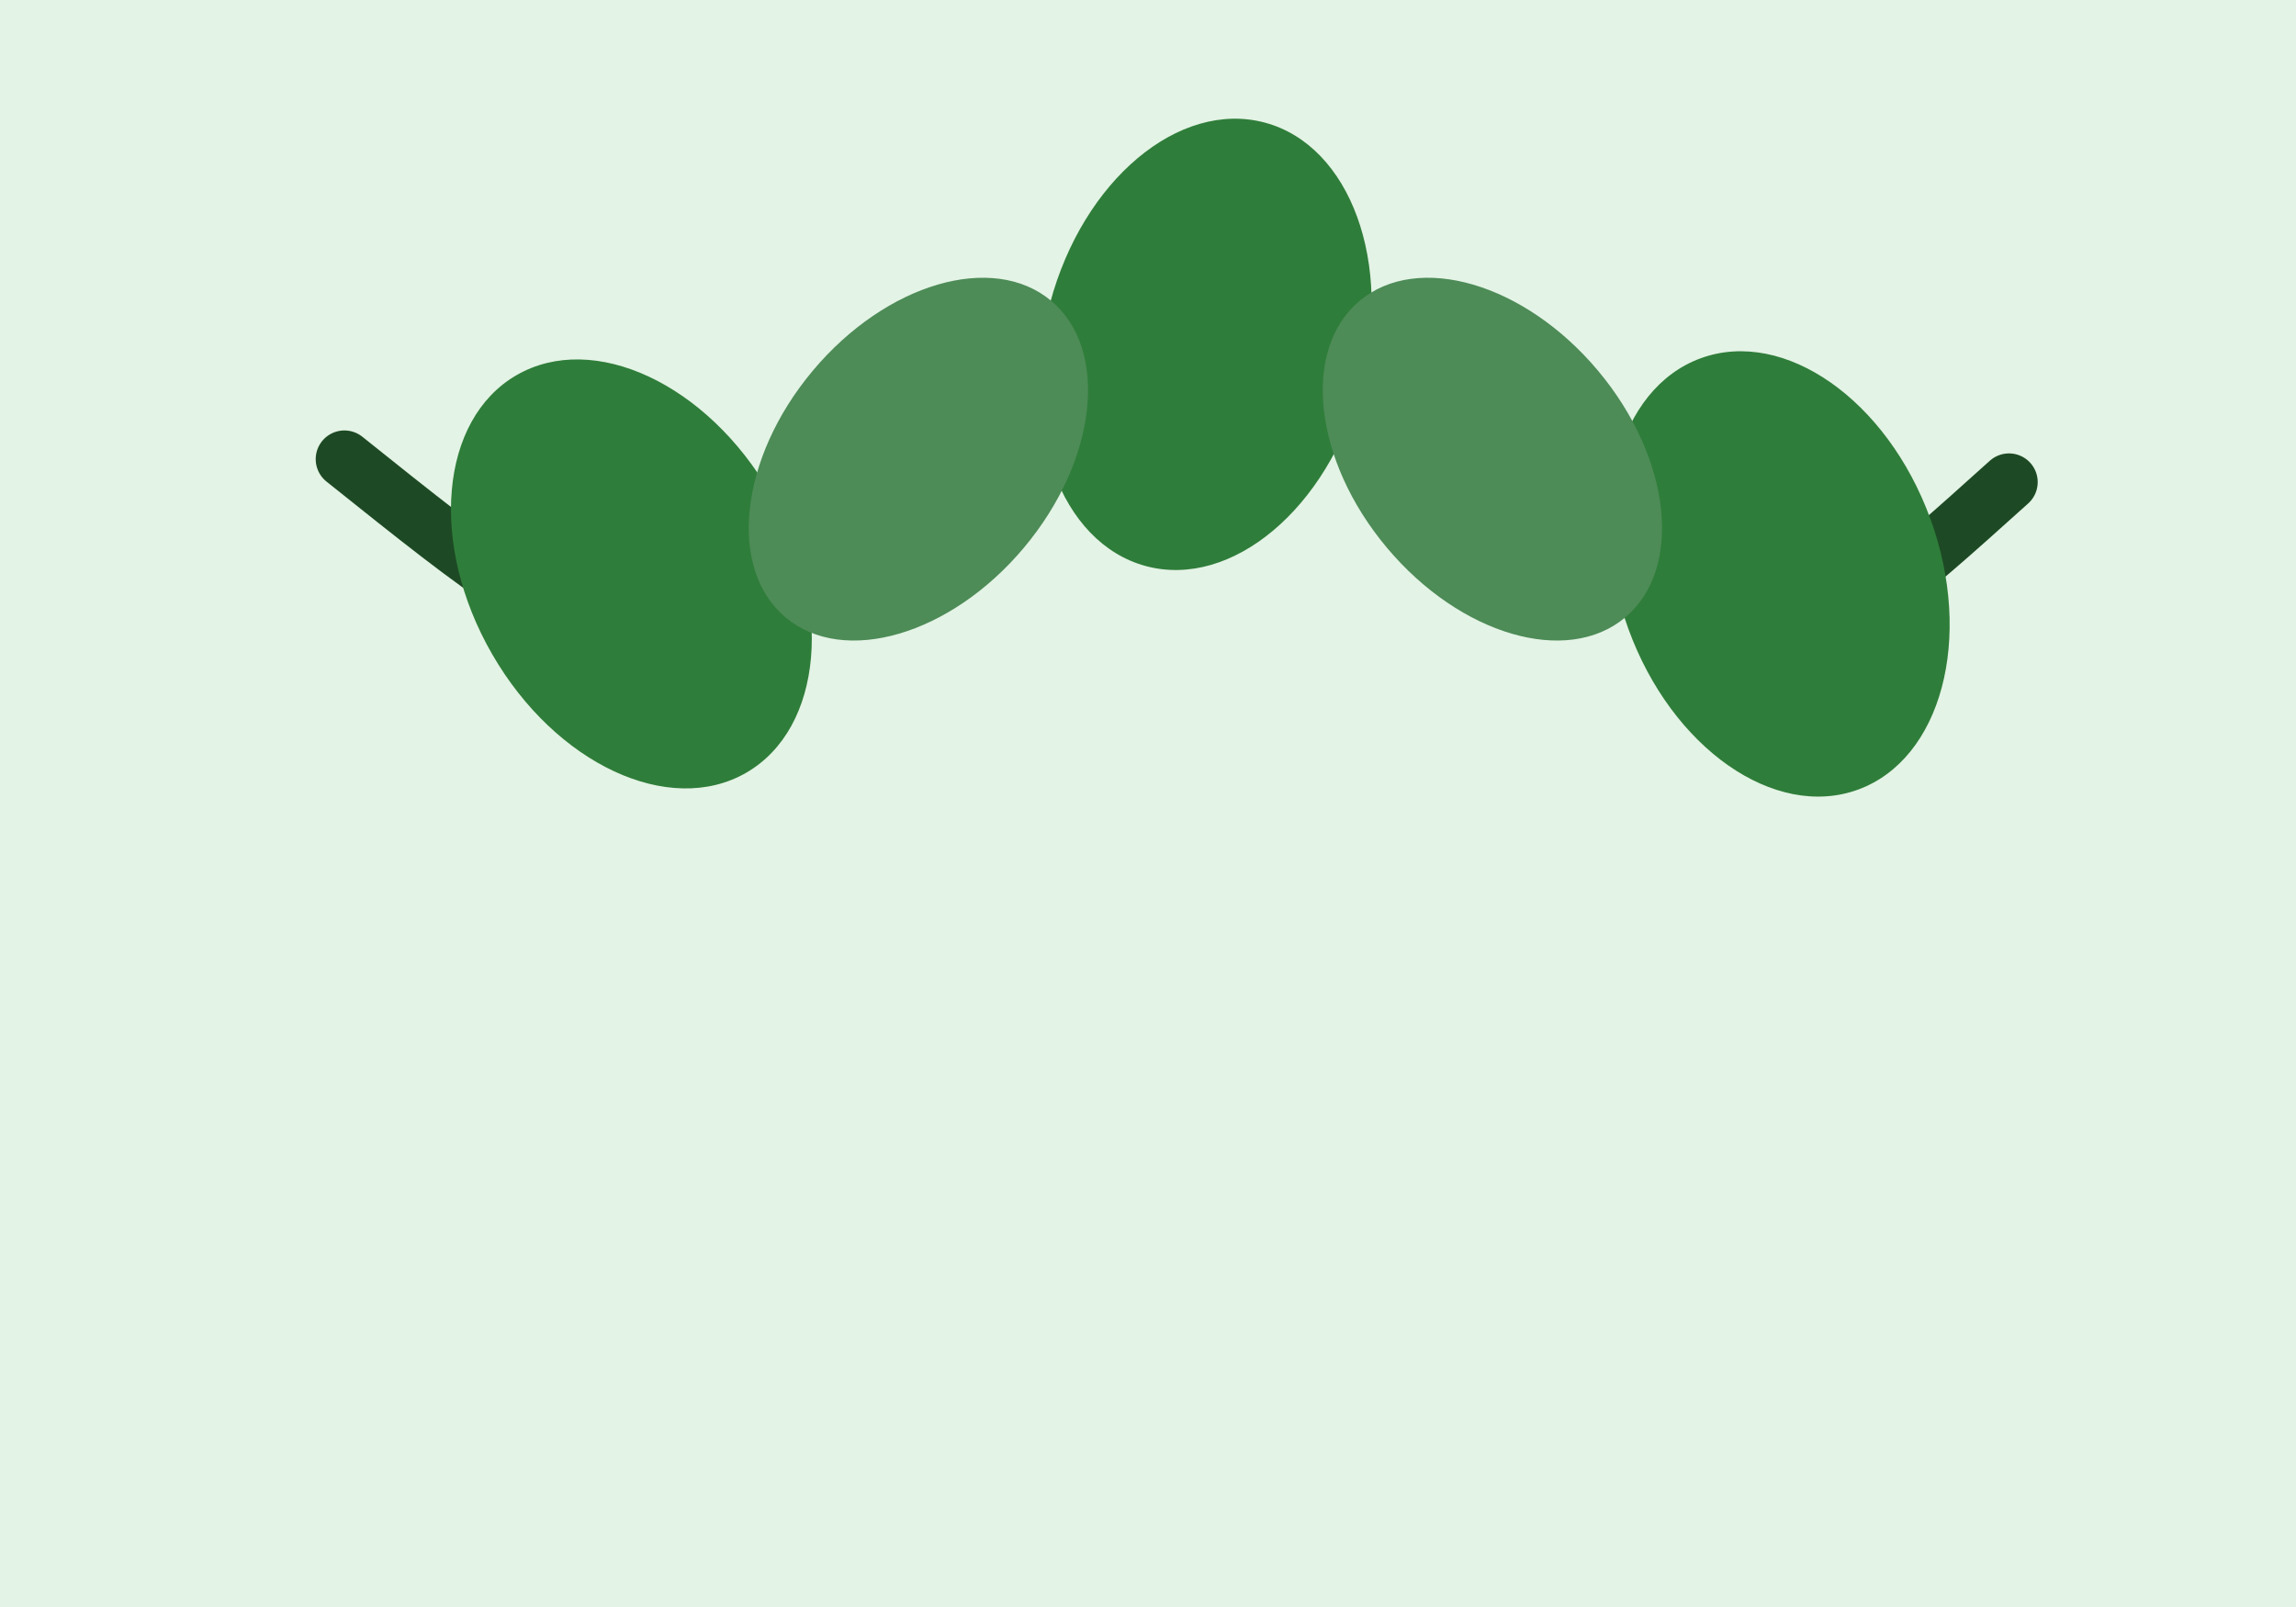
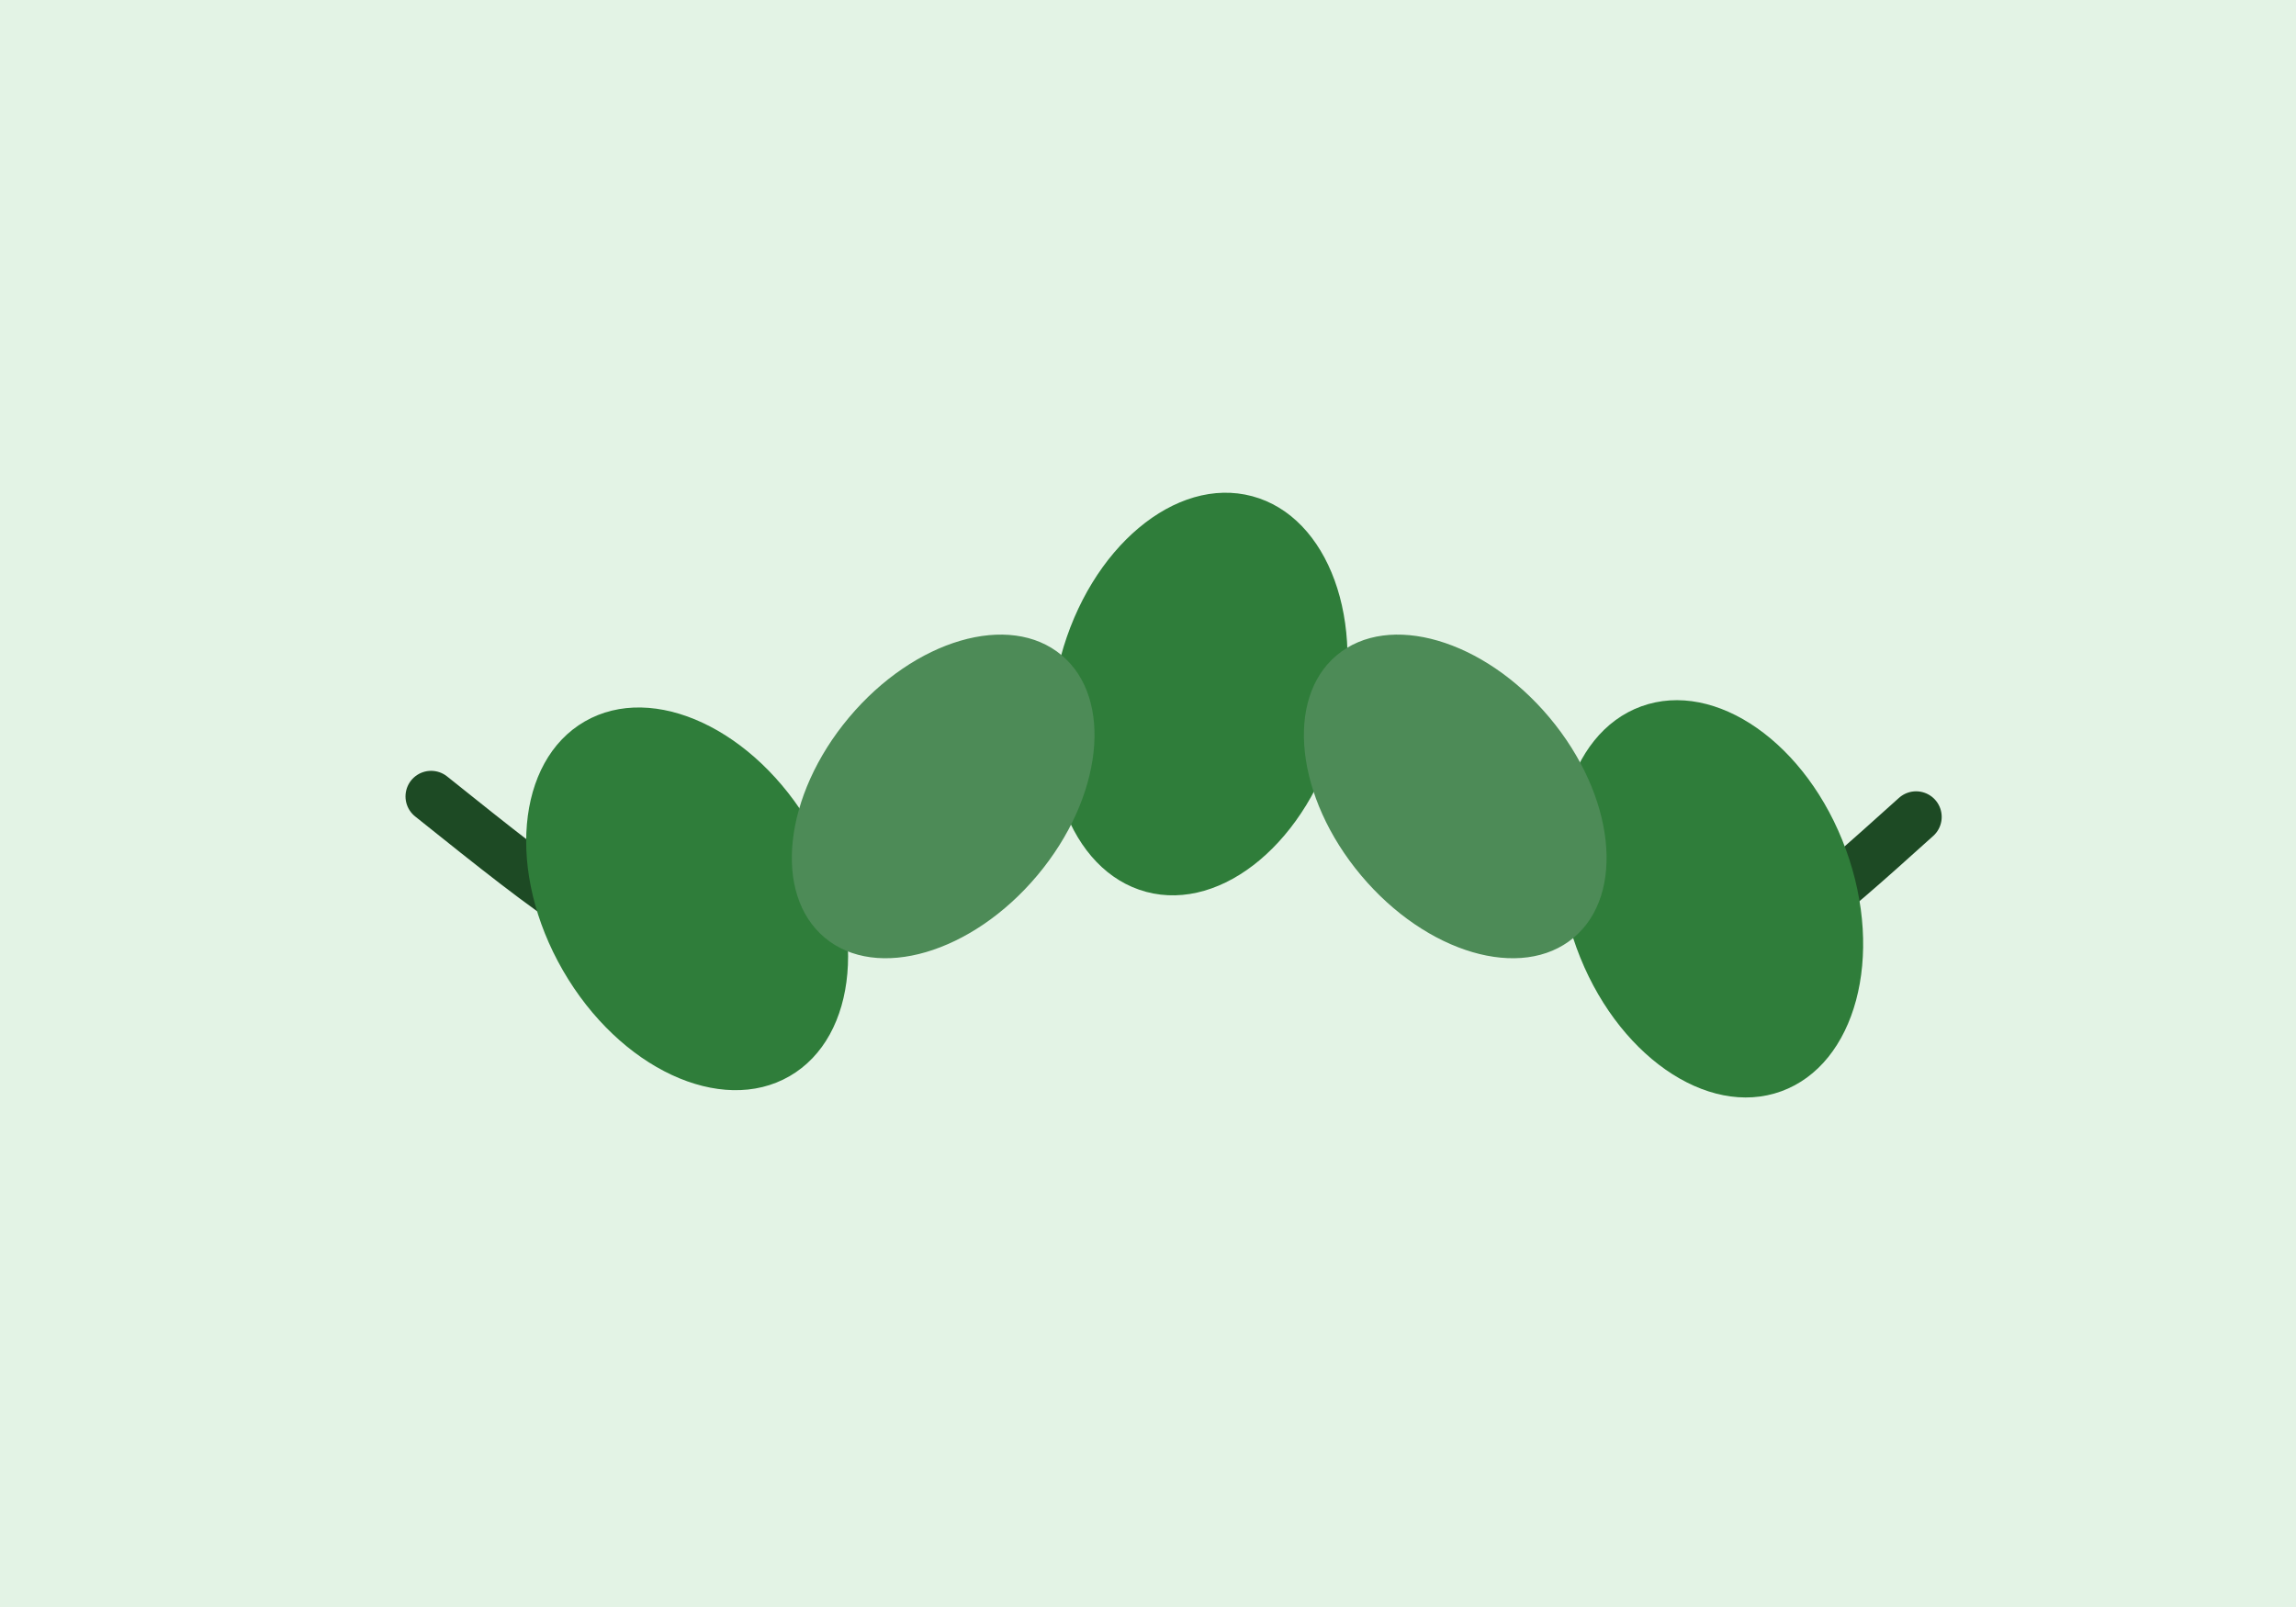
<svg xmlns="http://www.w3.org/2000/svg" viewBox="0 0 200 140" role="img" aria-label="Vine">
  <rect width="200" height="140" fill="#e3f3e5" />
-   <path d="M30 40 C55 60 55 60 80 40 C105 20 105 20 130 40 C155 60 155 60 175 42" stroke="#1d4a24" stroke-width="5" fill="none" stroke-linecap="round" />
-   <g fill="#2f7d3a">
-     <ellipse cx="55" cy="50" rx="14" ry="20" transform="rotate(-30 55 50)" />
-     <ellipse cx="105" cy="30" rx="14" ry="20" transform="rotate(15 105 30)" />
-     <ellipse cx="155" cy="50" rx="14" ry="20" transform="rotate(-20 155 50)" />
-   </g>
-   <g fill="#4d8b57">
-     <ellipse cx="80" cy="40" rx="12" ry="18" transform="rotate(40 80 40)" />
-     <ellipse cx="130" cy="40" rx="12" ry="18" transform="rotate(-40 130 40)" />
+   <g id="art" transform="translate(10.79 33.7) scale(0.8921)">
+     <path d="M30 40 C55 60 55 60 80 40 C105 20 105 20 130 40 C155 60 155 60 175 42" stroke="#1d4a24" stroke-width="5" fill="none" stroke-linecap="round" />
+     <g fill="#2f7d3a">
+       <ellipse cx="55" cy="50" rx="14" ry="20" transform="rotate(-30 55 50)" />
+       <ellipse cx="105" cy="30" rx="14" ry="20" transform="rotate(15 105 30)" />
+       <ellipse cx="155" cy="50" rx="14" ry="20" transform="rotate(-20 155 50)" />
+     </g>
+     <g fill="#4d8b57">
+       <ellipse cx="80" cy="40" rx="12" ry="18" transform="rotate(40 80 40)" />
+       <ellipse cx="130" cy="40" rx="12" ry="18" transform="rotate(-40 130 40)" />
+     </g>
  </g>
</svg>
